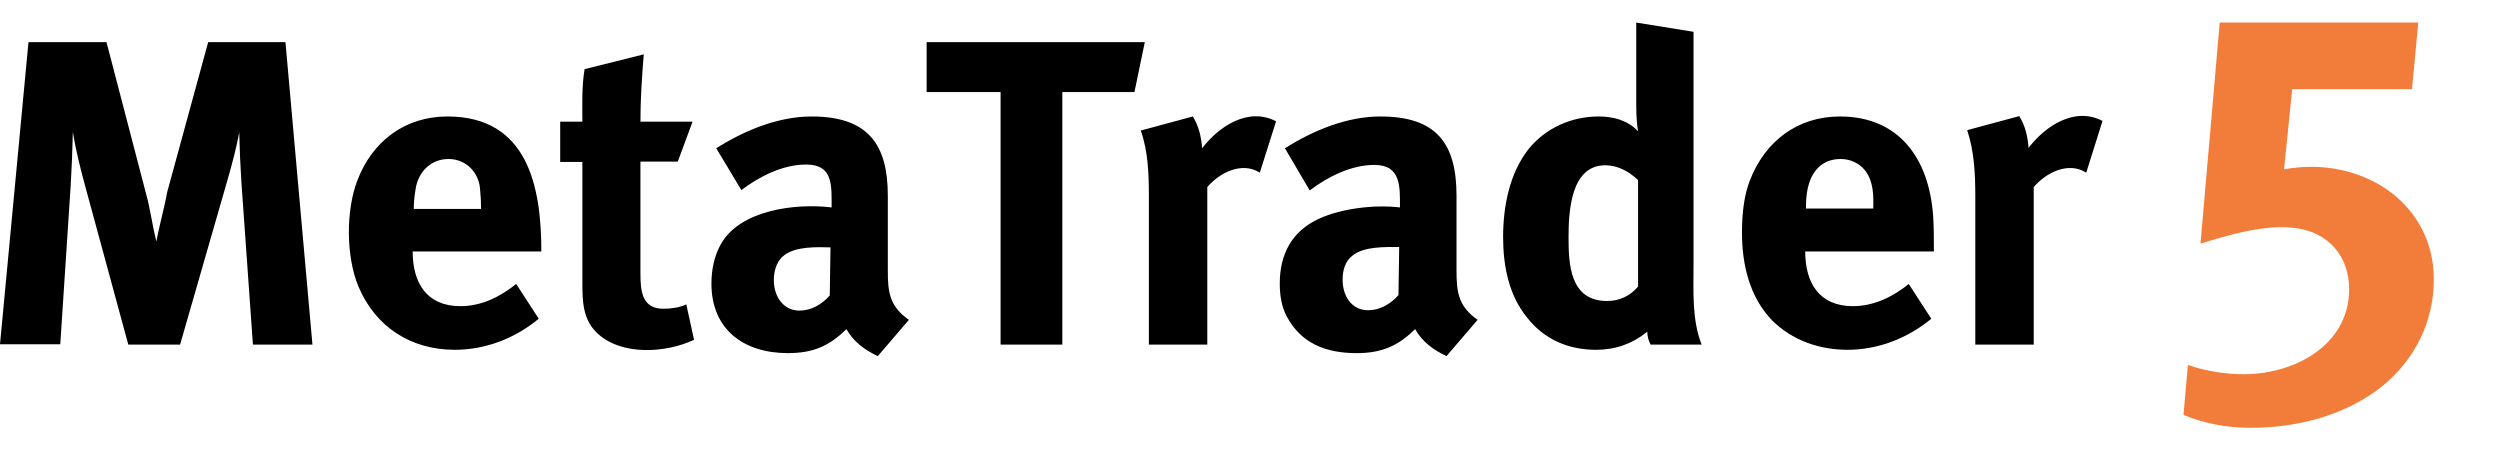
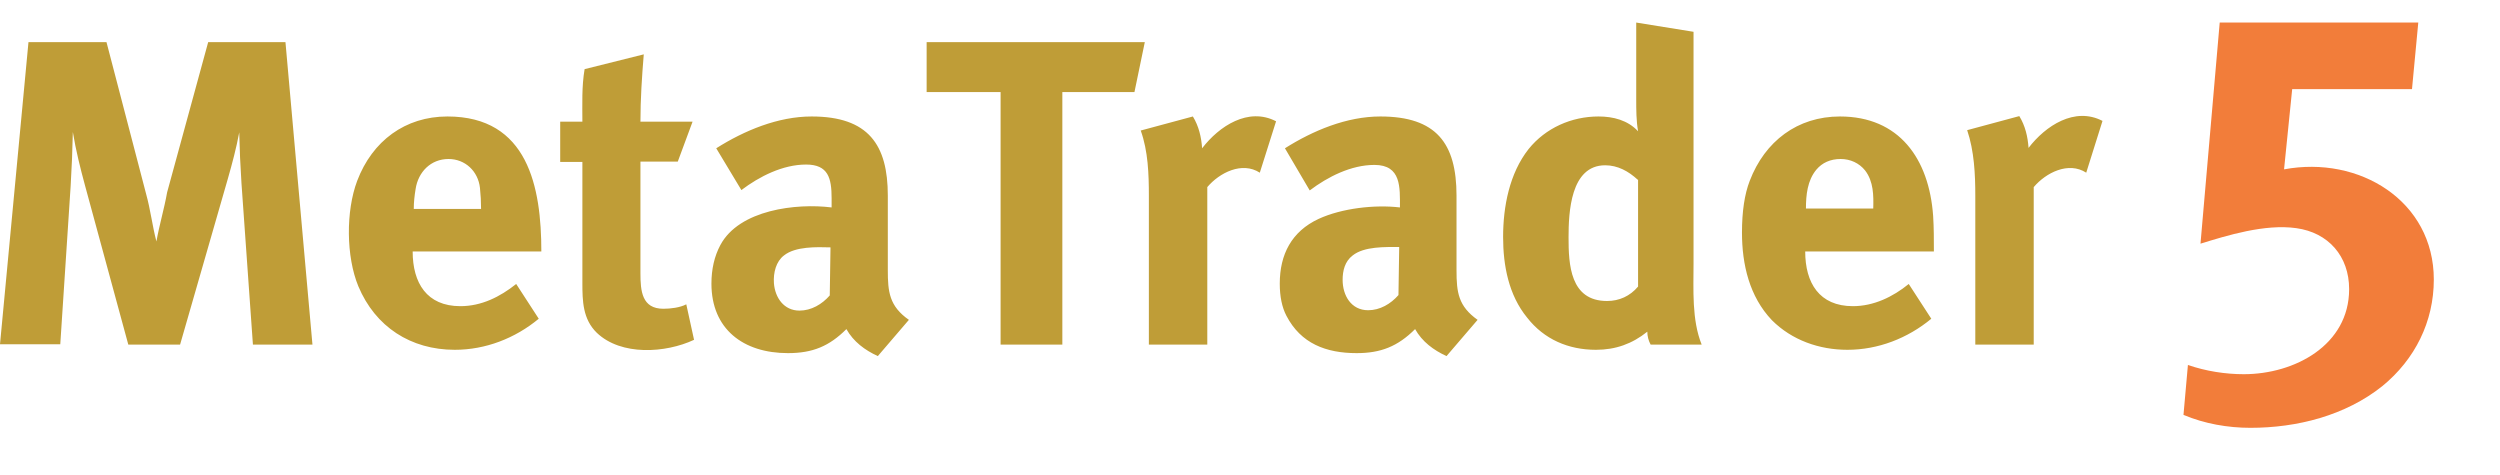
<svg xmlns="http://www.w3.org/2000/svg" version="1.1" x="0px" y="0px" viewBox="31 360.3 676.1 128.2" style="enable-background:new 31 360.3 676.1 128.2;" xml:space="preserve">
-   <path fill="#000000" d="M535.4,406.4c-1.6-2-4-3.1-6.6-3.1c-2.8,0-5,1-6.6,2.9c-2.4,2.9-2.8,6.8-2.8,10.5h18.2C537.7,413.2,537.7,409.4,535.4,406.4  L535.4,406.4z M99.4,453.5l-3.1-43.7c-0.3-4.6-0.5-9.1-0.6-13.7c-0.8,4.3-1.9,8.4-3.1,12.6l-12.9,44.8h-14l-11.7-43  c-1.3-4.8-2.5-9.6-3.3-14.5c-0.1,4.9-0.3,9.8-0.6,14.7l-2.8,42.7H31l7.7-81.7h21.1l10.7,41c1.2,4.3,1.7,8.7,2.8,12.9  c0.8-4.5,2.1-8.8,2.9-13.3l11.1-40.6h20.9l7.3,81.8H99.4L99.4,453.5z M142.6,428.3c0,8.5,3.8,14.8,12.9,14.8c5.7,0,10.7-2.5,15.1-6  l6.1,9.4c-6.4,5.3-14.4,8.4-22.7,8.4c-11.9,0-21.5-6.2-26.1-17.2c-3.3-8-3.4-20.3-0.3-28.5c4.1-10.8,13-17.4,24.4-17.4  c21.8,0,25.4,19.1,25.4,36.5H142.6L142.6,428.3z M160.8,411.1c-0.5-4.5-4-7.8-8.5-7.8c-4.8,0-8.2,3.5-8.9,8.1  c-0.3,1.8-0.5,3.6-0.5,5.4h18.2C161.1,414.9,161,413,160.8,411.1L160.8,411.1z M218.7,452.2c-7.7,3.6-19.7,4.4-26.3-1.9  c-3.8-3.7-3.9-8.6-3.9-13.5v-32.7h-6v-10.9h6c0-4.7-0.2-9.5,0.6-14.2l16-4c-0.5,6.1-0.9,12.1-0.9,18.2h14.1l-4,10.8h-10.1v30.2  c0,4.8,0.4,9.6,6.2,9.6c1.9,0,4.5-0.3,6.2-1.2L218.7,452.2L218.7,452.2z M268.4,456.6c-3.5-1.6-6.6-3.9-8.5-7.3  c-4.6,4.6-9.1,6.5-15.8,6.5c-12.1,0-20.7-6.5-20.7-18.8c0-3.9,0.8-7.4,2.4-10.4c5.1-9.6,20.6-11.4,30.1-10.2v-2.5  c0-5.4-0.9-9.1-6.9-9.1c-6.3,0-12.6,3.2-17.5,6.9l-6.8-11.3c7.6-4.8,16.7-8.6,25.8-8.6c15.4,0,20.6,7.7,20.6,21.4v20.2  c0,5.8,0.4,9.7,5.7,13.4L268.4,456.6L268.4,456.6z M243,429.4c-2.1,1.6-2.9,4.6-2.7,7.5c0.3,3.9,2.7,7.4,6.9,7.4  c3.2,0,6.1-1.7,8.2-4.1l0.2-13C251.9,427.1,246.1,426.9,243,429.4L243,429.4z M337.8,385.2h-19.5v68.3h-16.7v-68.3h-20v-13.5h59  L337.8,385.2L337.8,385.2z M371.7,407l4.4-13.9c-7.5-3.9-15.4,1.3-20,7.3c-0.2-3-0.9-6-2.5-8.6l-14.1,3.8c2,5.6,2.2,11.8,2.2,17.7  v40.2h15.8v-42.6C360.8,407,366.9,403.9,371.7,407L371.7,407z M422.2,456.6c-3.5-1.6-6.6-3.9-8.5-7.3c-4.7,4.7-9.3,6.5-15.8,6.5  c-8.3,0-15.1-2.6-19-10.1c-1.2-2.3-1.8-5.2-1.8-8.7c0-7.9,3.2-14.1,10.5-17.5c6.3-2.9,15.2-3.9,22-3.1c0-5.4,0.4-11.5-6.9-11.5  c-6.3,0-12.6,3.2-17.5,6.9l-6.7-11.4c7.6-4.8,16.7-8.6,25.8-8.6c15.1,0,20.6,7.2,20.6,21.4v20.2c0,6,0.5,9.7,5.7,13.4L422.2,456.6  L422.2,456.6z M396.8,429.4c-2.1,1.6-2.7,4.1-2.7,6.6c0,4.2,2.3,8.2,6.9,8.2c3.2,0,6.1-1.7,8.2-4.1l0.2-13  C405.7,427.1,399.9,426.9,396.8,429.4L396.8,429.4z M477.4,453.5c-0.6-1.1-0.9-2.3-0.9-3.5c-4.1,3.3-8.6,4.9-13.9,4.9  c-7.4,0-14-2.8-18.6-8.7c-5-6.1-6.5-14.1-6.5-21.8c0-8.2,1.7-17.2,6.9-23.8c4.6-5.7,11.6-8.8,18.9-8.8c4,0,7.9,1,10.7,4  c-0.5-2.9-0.5-5.8-0.5-8.7v-20.7l15.5,2.5v62.6c0,7.1-0.5,15.3,2.2,22H477.4L477.4,453.5z M473.9,408.9c-2.5-2.3-5.4-3.9-8.8-3.9  c-9.4,0-9.9,12.8-9.9,19.5c0,7.3,0.4,17.2,10.4,17.2c3.3,0,6.2-1.3,8.4-3.9v-28.9H473.9z M595.2,407c-4.8-3.1-10.9,0-14.2,3.9v42.6  h-15.8v-40.3c0-5.8-0.3-12.1-2.2-17.7l14.1-3.8c1.6,2.6,2.3,5.6,2.5,8.6c4.6-6,12.5-11.2,20-7.3L595.2,407L595.2,407z M519.2,428.3  c0,8.5,3.8,14.8,12.9,14.8c5.6,0,10.8-2.5,15.1-6l6.1,9.4c-6.4,5.3-14.4,8.4-22.7,8.4c-7.6,0-15-2.6-20.4-8  c-6.1-6.4-8.1-15.1-8.1-23.7c0-5.7,0.7-10.4,2.1-14c4.1-10.7,12.9-17.4,24.4-17.4c16,0,24.1,11.4,25.2,26.9c0.2,3.2,0.2,6.4,0.2,9.6  C554,428.3,519.2,428.3,519.2,428.3z" />
+   <path fill="#bf9d37" d="M535.4,406.4c-1.6-2-4-3.1-6.6-3.1c-2.8,0-5,1-6.6,2.9c-2.4,2.9-2.8,6.8-2.8,10.5h18.2C537.7,413.2,537.7,409.4,535.4,406.4  L535.4,406.4z M99.4,453.5l-3.1-43.7c-0.3-4.6-0.5-9.1-0.6-13.7c-0.8,4.3-1.9,8.4-3.1,12.6l-12.9,44.8h-14l-11.7-43  c-1.3-4.8-2.5-9.6-3.3-14.5c-0.1,4.9-0.3,9.8-0.6,14.7l-2.8,42.7H31l7.7-81.7h21.1l10.7,41c1.2,4.3,1.7,8.7,2.8,12.9  c0.8-4.5,2.1-8.8,2.9-13.3l11.1-40.6h20.9l7.3,81.8H99.4L99.4,453.5z M142.6,428.3c0,8.5,3.8,14.8,12.9,14.8c5.7,0,10.7-2.5,15.1-6  l6.1,9.4c-6.4,5.3-14.4,8.4-22.7,8.4c-11.9,0-21.5-6.2-26.1-17.2c-3.3-8-3.4-20.3-0.3-28.5c4.1-10.8,13-17.4,24.4-17.4  c21.8,0,25.4,19.1,25.4,36.5H142.6L142.6,428.3z M160.8,411.1c-0.5-4.5-4-7.8-8.5-7.8c-4.8,0-8.2,3.5-8.9,8.1  c-0.3,1.8-0.5,3.6-0.5,5.4h18.2C161.1,414.9,161,413,160.8,411.1L160.8,411.1z M218.7,452.2c-7.7,3.6-19.7,4.4-26.3-1.9  c-3.8-3.7-3.9-8.6-3.9-13.5v-32.7h-6v-10.9h6c0-4.7-0.2-9.5,0.6-14.2l16-4c-0.5,6.1-0.9,12.1-0.9,18.2h14.1l-4,10.8h-10.1v30.2  c0,4.8,0.4,9.6,6.2,9.6c1.9,0,4.5-0.3,6.2-1.2L218.7,452.2L218.7,452.2z M268.4,456.6c-3.5-1.6-6.6-3.9-8.5-7.3  c-4.6,4.6-9.1,6.5-15.8,6.5c-12.1,0-20.7-6.5-20.7-18.8c0-3.9,0.8-7.4,2.4-10.4c5.1-9.6,20.6-11.4,30.1-10.2v-2.5  c0-5.4-0.9-9.1-6.9-9.1c-6.3,0-12.6,3.2-17.5,6.9l-6.8-11.3c7.6-4.8,16.7-8.6,25.8-8.6c15.4,0,20.6,7.7,20.6,21.4v20.2  c0,5.8,0.4,9.7,5.7,13.4L268.4,456.6L268.4,456.6z M243,429.4c-2.1,1.6-2.9,4.6-2.7,7.5c0.3,3.9,2.7,7.4,6.9,7.4  c3.2,0,6.1-1.7,8.2-4.1l0.2-13C251.9,427.1,246.1,426.9,243,429.4L243,429.4z M337.8,385.2h-19.5v68.3h-16.7v-68.3h-20v-13.5h59  L337.8,385.2L337.8,385.2z M371.7,407l4.4-13.9c-7.5-3.9-15.4,1.3-20,7.3c-0.2-3-0.9-6-2.5-8.6l-14.1,3.8c2,5.6,2.2,11.8,2.2,17.7  v40.2h15.8v-42.6C360.8,407,366.9,403.9,371.7,407L371.7,407z M422.2,456.6c-3.5-1.6-6.6-3.9-8.5-7.3c-4.7,4.7-9.3,6.5-15.8,6.5  c-8.3,0-15.1-2.6-19-10.1c-1.2-2.3-1.8-5.2-1.8-8.7c0-7.9,3.2-14.1,10.5-17.5c6.3-2.9,15.2-3.9,22-3.1c0-5.4,0.4-11.5-6.9-11.5  c-6.3,0-12.6,3.2-17.5,6.9l-6.7-11.4c7.6-4.8,16.7-8.6,25.8-8.6c15.1,0,20.6,7.2,20.6,21.4v20.2c0,6,0.5,9.7,5.7,13.4L422.2,456.6  L422.2,456.6z M396.8,429.4c-2.1,1.6-2.7,4.1-2.7,6.6c0,4.2,2.3,8.2,6.9,8.2c3.2,0,6.1-1.7,8.2-4.1l0.2-13  C405.7,427.1,399.9,426.9,396.8,429.4L396.8,429.4z M477.4,453.5c-0.6-1.1-0.9-2.3-0.9-3.5c-4.1,3.3-8.6,4.9-13.9,4.9  c-7.4,0-14-2.8-18.6-8.7c-5-6.1-6.5-14.1-6.5-21.8c0-8.2,1.7-17.2,6.9-23.8c4.6-5.7,11.6-8.8,18.9-8.8c4,0,7.9,1,10.7,4  c-0.5-2.9-0.5-5.8-0.5-8.7v-20.7l15.5,2.5v62.6c0,7.1-0.5,15.3,2.2,22H477.4L477.4,453.5z M473.9,408.9c-2.5-2.3-5.4-3.9-8.8-3.9  c-9.4,0-9.9,12.8-9.9,19.5c0,7.3,0.4,17.2,10.4,17.2c3.3,0,6.2-1.3,8.4-3.9v-28.9H473.9z M595.2,407c-4.8-3.1-10.9,0-14.2,3.9v42.6  h-15.8v-40.3c0-5.8-0.3-12.1-2.2-17.7l14.1-3.8c1.6,2.6,2.3,5.6,2.5,8.6c4.6-6,12.5-11.2,20-7.3L595.2,407L595.2,407z M519.2,428.3  c0,8.5,3.8,14.8,12.9,14.8c5.6,0,10.8-2.5,15.1-6l6.1,9.4c-6.4,5.3-14.4,8.4-22.7,8.4c-7.6,0-15-2.6-20.4-8  c-6.1-6.4-8.1-15.1-8.1-23.7c0-5.7,0.7-10.4,2.1-14c4.1-10.7,12.9-17.4,24.4-17.4c16,0,24.1,11.4,25.2,26.9c0.2,3.2,0.2,6.4,0.2,9.6  C554,428.3,519.2,428.3,519.2,428.3z" />
  <path fill="#F27D3A" d="M689.2,435.9c0,11.4-5.1,21.6-13.9,28.8c-10,8-23.1,11.3-35.7,11.3c-6.1,0-12.4-1.1-18.1-3.5  l1.2-13.5c4.9,1.7,10.2,2.5,15.1,2.5c13.8,0,28.5-7.9,28.5-23c0-8.9-5.6-15.3-14.3-16.5c-8.5-1.2-18.8,2-25.9,4.2l5.2-59.8H685  l-1.7,18h-32.4l-2.2,21.7C669,402.3,689.2,414.6,689.2,435.9z" />
</svg>
